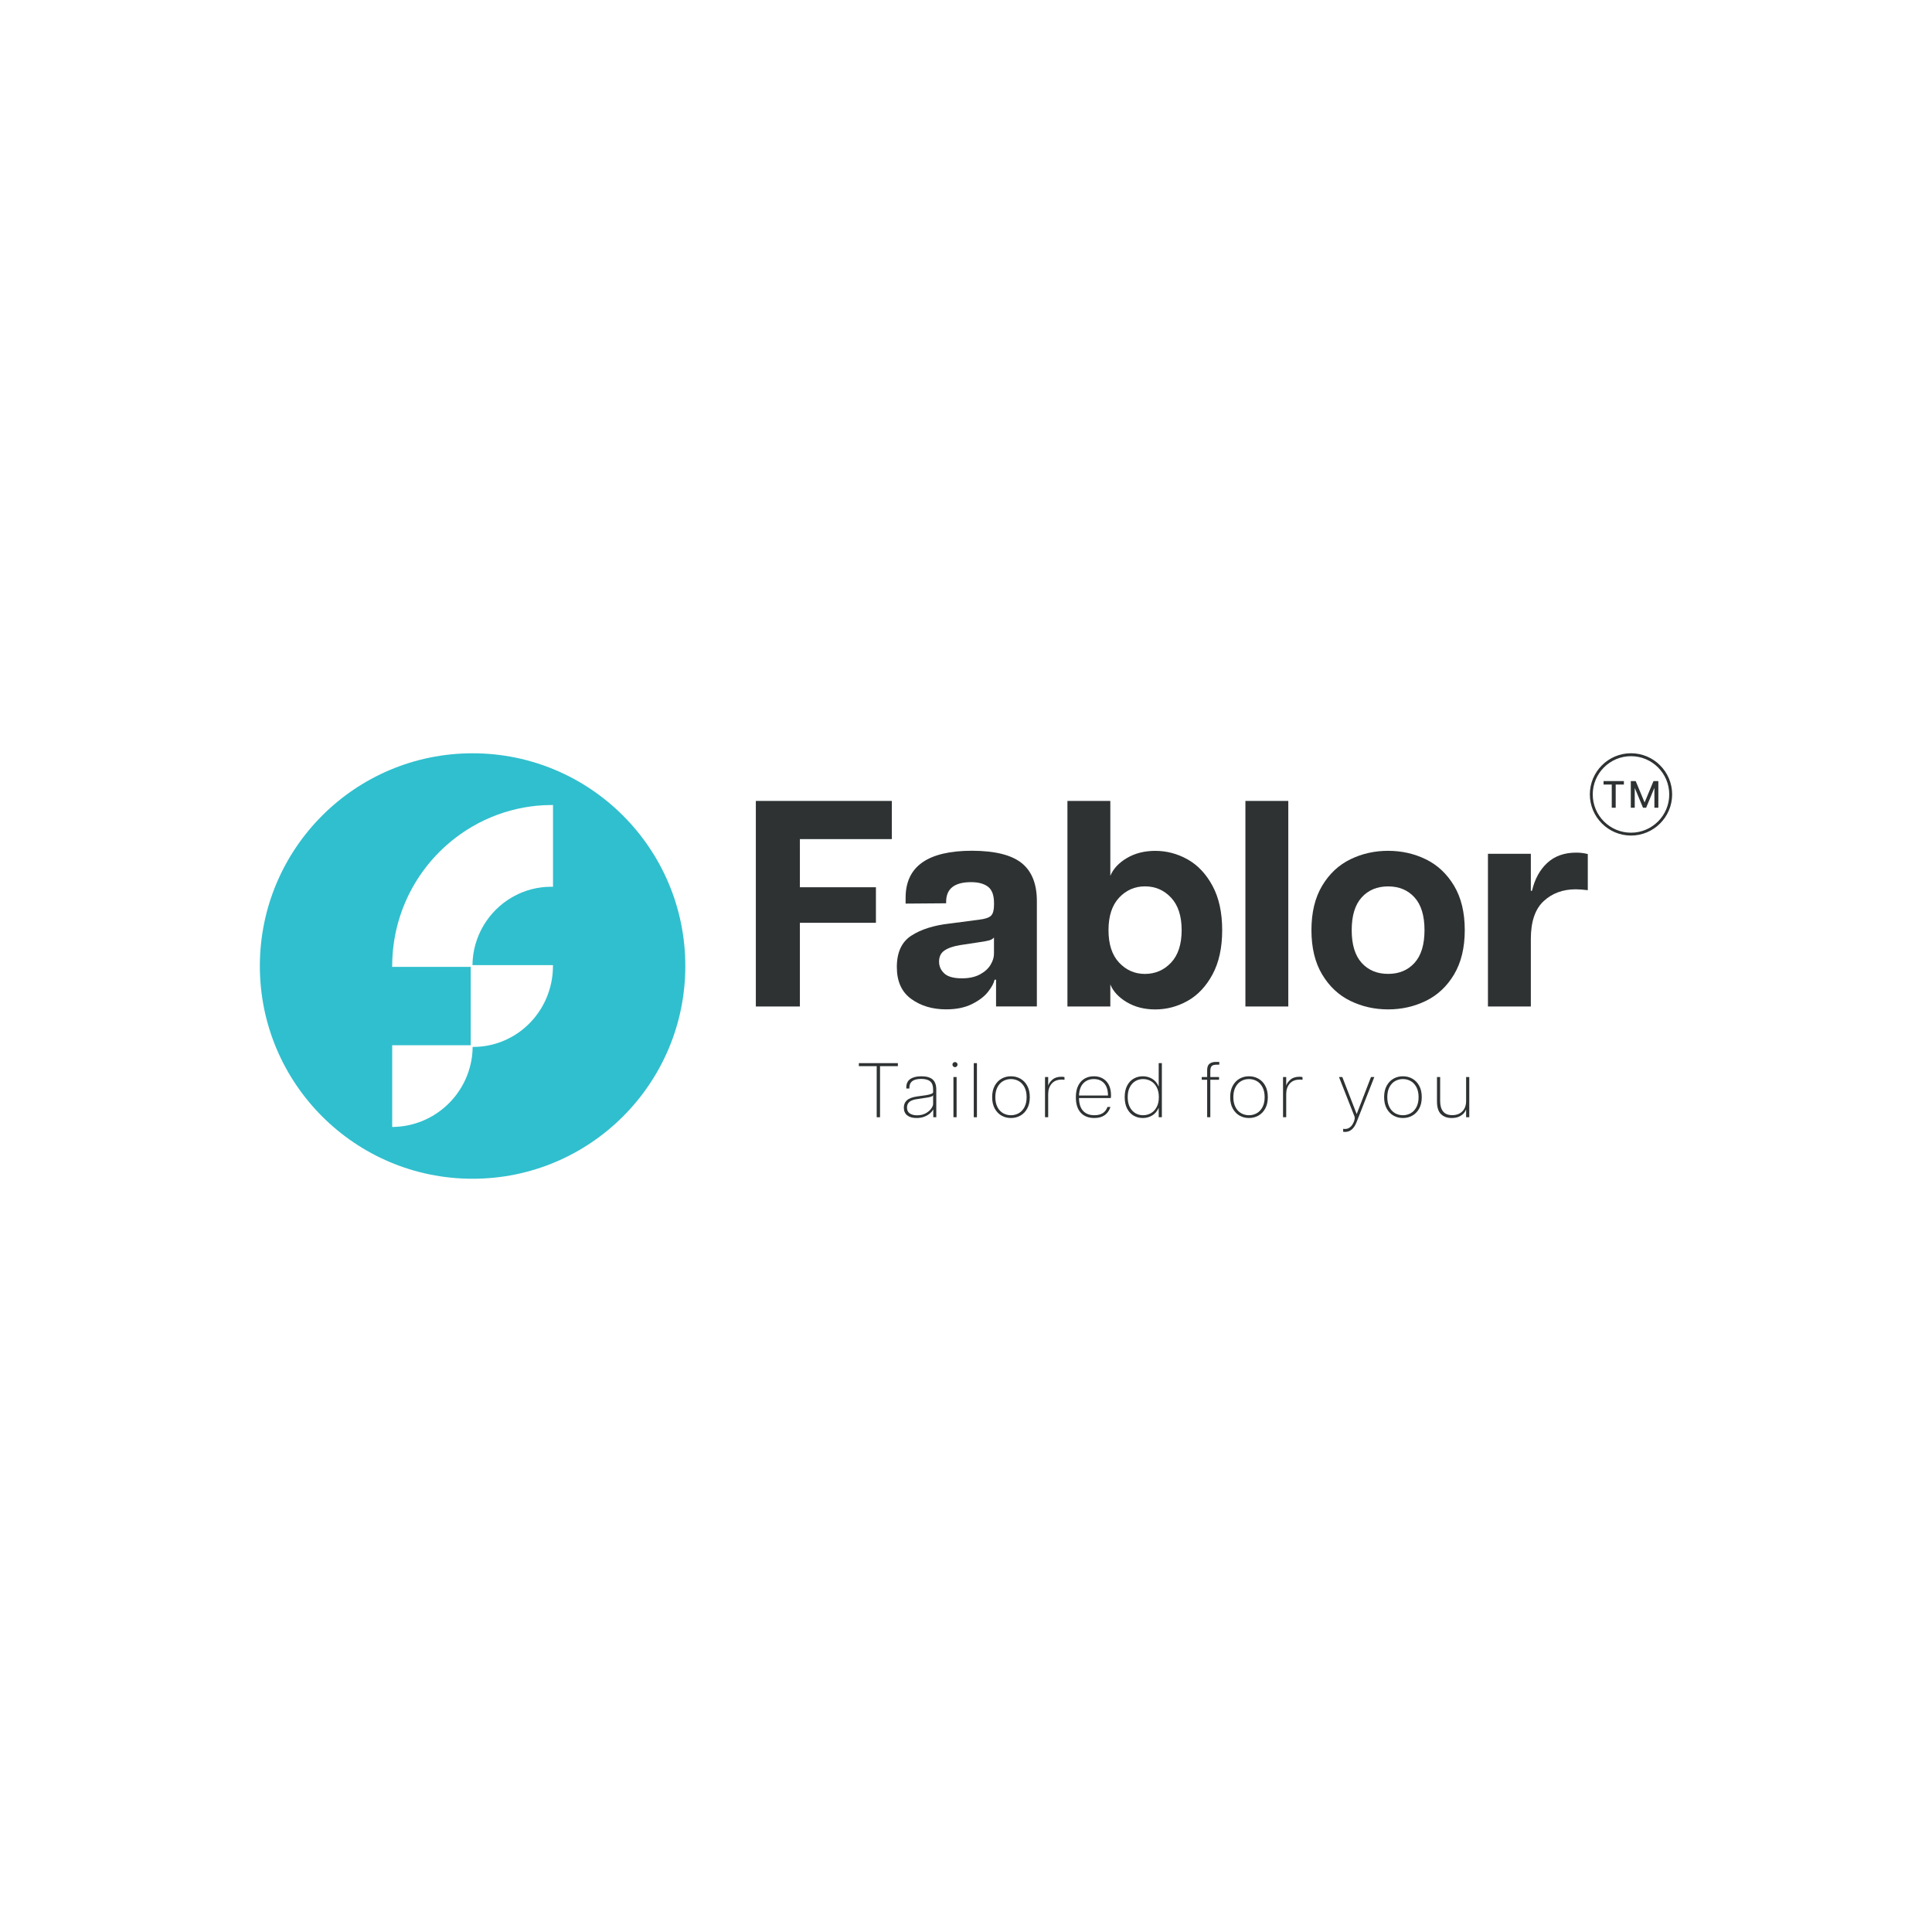
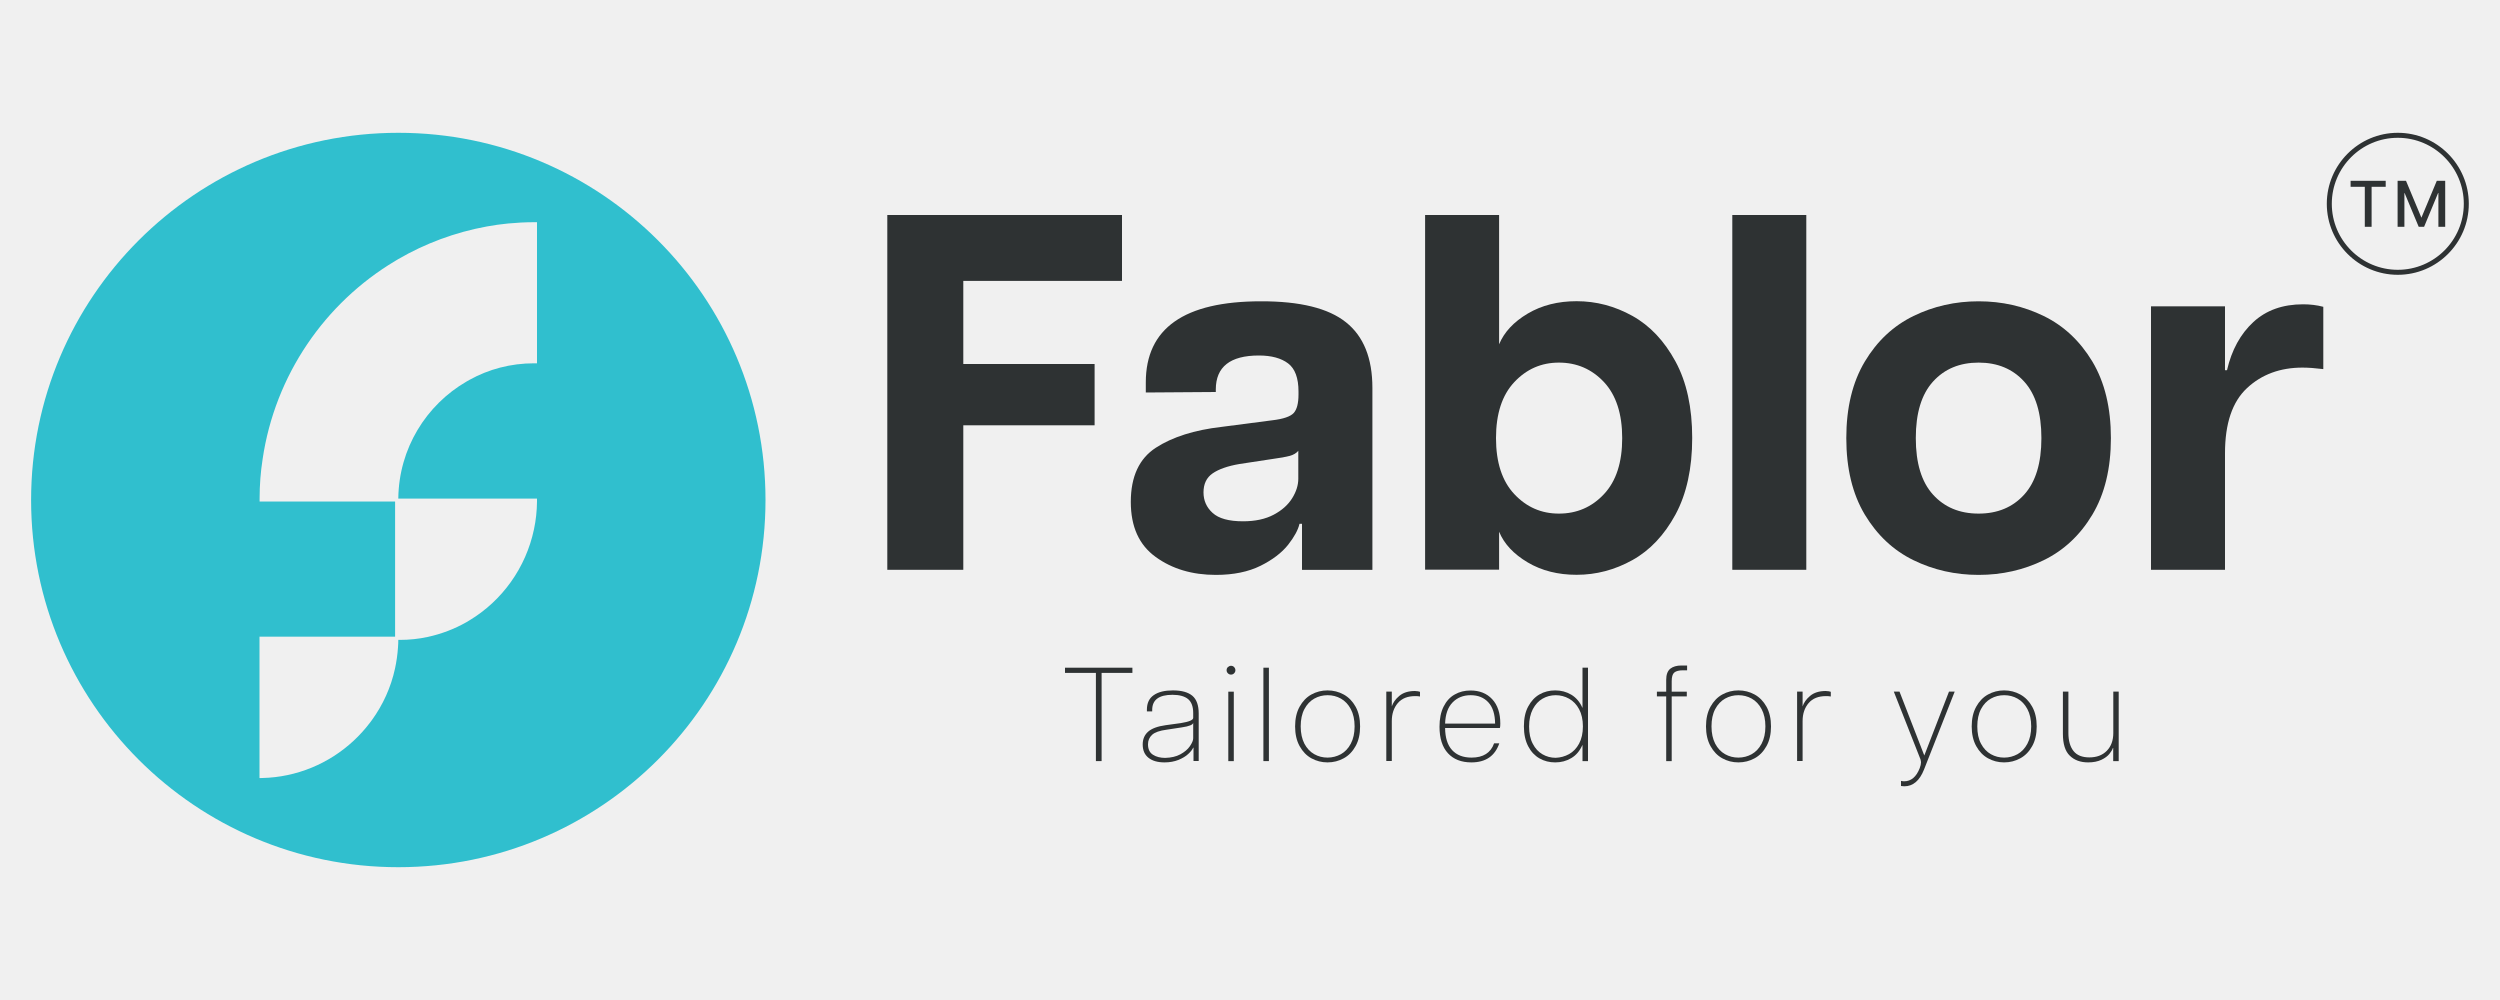
- <svg xmlns="http://www.w3.org/2000/svg" version="1.1" id="Layer_1" x="0px" y="0px" viewBox="0 0 500 500" style="enable-background:new 0 0 500 500;" xml:space="preserve">
+ <svg xmlns="http://www.w3.org/2000/svg" version="1.1" id="Layer_1" x="0px" y="0px" viewBox="0 0 250 100" style="enable-background:new 0 0 250 100;" xml:space="preserve">
  <style type="text/css">
	.st0{fill:#30BFCE;}
	.st1{fill:none;stroke:#FFFFFF;stroke-miterlimit:10;}
	.st2{fill:#FFFFFF;}
	.st3{fill:#2E3233;}
	.st4{fill:#50BCBD;}
	.st5{fill:#F08162;}
	.st6{opacity:0.1;}
	.st7{fill:#686868;}
</style>
  <g>
-     <rect class="st2" width="500" height="500" />
-   </g>
-   <g>
    <g>
-       <path class="st0" d="M122.31,194.95c-30.41,0-55.06,24.65-55.06,55.06c0,30.4,24.65,55.05,55.06,55.05    c30.4,0,55.05-24.65,55.05-55.05C177.36,219.6,152.71,194.95,122.31,194.95z M143.11,229.5c-0.15-0.01-0.3-0.01-0.45-0.01    c0,0,0,0-0.01,0c-3.5,0-6.8,0.89-9.68,2.47c-0.15,0.08-0.3,0.17-0.45,0.25c-6.05,3.5-10.16,10.05-10.25,17.56h20.83    c0.01,0.07,0.01,0.14,0.01,0.22c0,0.08,0,0.16-0.01,0.23c-0.01,1.42-0.16,2.8-0.45,4.14c-1.21,5.81-4.8,10.74-9.68,13.67    c-0.15,0.09-0.3,0.18-0.45,0.26c-1.77,1.01-3.72,1.76-5.77,2.2c-1.37,0.3-2.79,0.45-4.24,0.45h-0.19c0,0.38-0.01,0.75-0.04,1.12    c-0.07,1.08-0.22,2.15-0.45,3.18c-0.62,2.83-1.82,5.45-3.47,7.72c-0.09,0.13-0.18,0.24-0.26,0.36c-2.99,3.97-7.37,6.84-12.41,7.89    c-1.21,0.26-2.46,0.4-3.74,0.44c-0.15,0.01-0.29,0.01-0.45,0.01V270.5h20.32v-20.27h-20.32c-0.01-0.08-0.01-0.14-0.01-0.23    c0-0.08,0-0.14,0.01-0.22c0.01-2,0.16-3.97,0.45-5.9c1.85-12.64,9.37-23.45,19.87-29.72c0.15-0.09,0.3-0.18,0.45-0.27    c4.05-2.35,8.53-4.03,13.29-4.9c1.05-0.19,2.12-0.34,3.19-0.45c1.29-0.13,2.59-0.2,3.91-0.2c0.09-0.01,0.19-0.01,0.28-0.01h0.18    V229.5z" />
+       <path class="st0" d="M39.84,13.28C19.56,13.28,3.11,29.72,3.11,50c0,20.28,16.44,36.72,36.72,36.72    c20.28,0,36.72-16.44,36.72-36.72C76.55,29.72,60.11,13.28,39.84,13.28z M53.71,36.33c-0.1,0-0.2,0-0.3,0c0,0,0,0,0,0    c-2.34,0-4.54,0.59-6.45,1.65c-0.1,0.05-0.2,0.11-0.3,0.17c-4.04,2.34-6.78,6.7-6.83,11.71H53.7c0,0.05,0,0.1,0,0.15    c0,0.05,0,0.1,0,0.15c-0.01,0.95-0.11,1.87-0.3,2.76c-0.81,3.87-3.2,7.16-6.46,9.12c-0.1,0.06-0.2,0.12-0.3,0.18    c-1.18,0.67-2.48,1.17-3.85,1.47c-0.91,0.2-1.86,0.3-2.83,0.3h-0.13c0,0.25-0.01,0.5-0.03,0.75c-0.05,0.72-0.15,1.43-0.3,2.12    c-0.41,1.89-1.21,3.63-2.31,5.15c-0.06,0.08-0.12,0.16-0.18,0.24c-2,2.65-4.92,4.56-8.27,5.26c-0.8,0.17-1.64,0.27-2.49,0.29    c-0.1,0-0.2,0.01-0.3,0.01V63.67h13.56V50.15H25.96c0-0.05,0-0.1,0-0.15c0-0.05,0-0.1,0-0.15c0-1.34,0.1-2.65,0.3-3.93    c1.24-8.43,6.25-15.64,13.25-19.82c0.1-0.06,0.2-0.12,0.3-0.18c2.7-1.57,5.69-2.69,8.86-3.27c0.7-0.13,1.41-0.23,2.13-0.3    c0.86-0.08,1.73-0.13,2.6-0.13c0.06,0,0.13,0,0.18,0h0.12V36.33z" />
      <g>
        <g>
-           <path class="st3" d="M195.61,207.28h35.19v9.88h-23.79v12.46h19.68v9.2h-19.68v21.66h-11.4V207.28z" />
-           <path class="st3" d="M264.39,223.35c2.63,2.1,3.95,5.38,3.95,9.84v27.28h-10.56v-6.92h-0.38c-0.2,0.91-0.77,1.96-1.71,3.15      c-0.94,1.19-2.32,2.24-4.14,3.15s-4.05,1.37-6.69,1.37c-3.55,0-6.56-0.9-9.04-2.7c-2.48-1.8-3.72-4.55-3.72-8.25      c0-3.8,1.25-6.51,3.76-8.13c2.51-1.62,5.79-2.66,9.84-3.12l7.6-0.99c1.67-0.2,2.75-0.57,3.23-1.1c0.48-0.53,0.72-1.46,0.72-2.77      v-0.46c0-2.03-0.52-3.43-1.56-4.22c-1.04-0.79-2.5-1.18-4.37-1.18c-4.31,0-6.46,1.7-6.46,5.09v0.38l-10.49,0.08v-1.52      c0-8.11,5.75-12.16,17.25-12.16C257.5,220.2,261.76,221.25,264.39,223.35z M257.25,242.62c-0.3,0.35-0.73,0.61-1.29,0.76      c-0.56,0.15-1.39,0.3-2.51,0.46l-5.02,0.76c-1.78,0.3-3.12,0.77-4.03,1.41c-0.91,0.63-1.37,1.58-1.37,2.85      c0,1.22,0.46,2.24,1.37,3.08c0.91,0.84,2.43,1.25,4.56,1.25c1.82,0,3.36-0.33,4.6-0.99c1.24-0.66,2.17-1.48,2.77-2.47      c0.61-0.99,0.91-1.96,0.91-2.93V242.62z" />
-           <path class="st3" d="M307.33,222.4c2.63,1.47,4.79,3.75,6.46,6.84c1.67,3.09,2.51,6.92,2.51,11.48s-0.84,8.39-2.51,11.48      c-1.67,3.09-3.83,5.37-6.46,6.84c-2.63,1.47-5.42,2.2-8.36,2.2c-2.79,0-5.23-0.62-7.33-1.86c-2.1-1.24-3.53-2.77-4.29-4.6v5.7      h-11.1v-53.2h11.1v19.38c0.76-1.82,2.19-3.36,4.29-4.6c2.1-1.24,4.55-1.86,7.33-1.86C301.91,220.2,304.7,220.93,307.33,222.4z       M303.08,249.12c1.82-1.95,2.73-4.75,2.73-8.4s-0.91-6.45-2.73-8.4c-1.82-1.95-4.08-2.93-6.77-2.93c-2.63,0-4.86,0.98-6.69,2.93      c-1.82,1.95-2.74,4.75-2.74,8.4s0.91,6.45,2.74,8.4s4.05,2.93,6.69,2.93C299,252.04,301.25,251.07,303.08,249.12z" />
-           <path class="st3" d="M322.31,207.28h11.1v53.2h-11.1V207.28z" />
-           <path class="st3" d="M349.47,259.03c-3.02-1.47-5.45-3.75-7.3-6.84c-1.85-3.09-2.77-6.92-2.77-11.48s0.92-8.38,2.77-11.48      c1.85-3.09,4.28-5.37,7.3-6.84c3.01-1.47,6.27-2.2,9.77-2.2s6.75,0.73,9.77,2.2c3.01,1.47,5.45,3.75,7.3,6.84      c1.85,3.09,2.77,6.92,2.77,11.48s-0.93,8.39-2.77,11.48c-1.85,3.09-4.28,5.37-7.3,6.84c-3.02,1.47-6.27,2.2-9.77,2.2      S352.49,260.5,349.47,259.03z M366.08,249.19c1.72-1.9,2.58-4.72,2.58-8.47c0-3.75-0.86-6.57-2.58-8.47      c-1.72-1.9-4-2.85-6.84-2.85c-2.84,0-5.12,0.95-6.84,2.85c-1.72,1.9-2.58,4.72-2.58,8.47c0,3.75,0.86,6.57,2.58,8.47      c1.72,1.9,4,2.85,6.84,2.85C362.08,252.04,364.36,251.09,366.08,249.19z" />
-           <path class="st3" d="M410.92,221.03v9.35c-1.22-0.15-2.26-0.23-3.12-0.23c-3.34,0-6.12,1.03-8.32,3.08      c-2.2,2.05-3.3,5.31-3.3,9.77v17.48h-11.1v-39.52h11.1v9.58h0.3c0.71-3.04,2.03-5.45,3.95-7.22c1.92-1.77,4.41-2.66,7.45-2.66      C408.94,220.65,409.96,220.78,410.92,221.03z" />
+           <path class="st3" d="M88.73,21.5h23.47v6.59H96.33v8.31h13.13v6.13H96.33v14.45h-7.6V21.5z" />
+           <path class="st3" d="M134.6,32.23c1.76,1.4,2.64,3.59,2.64,6.56v18.2h-7.04v-4.61h-0.25c-0.14,0.61-0.52,1.31-1.14,2.1      c-0.63,0.79-1.55,1.5-2.76,2.1s-2.7,0.91-4.46,0.91c-2.37,0-4.38-0.6-6.03-1.8c-1.66-1.2-2.48-3.03-2.48-5.5      c0-2.53,0.84-4.34,2.51-5.42c1.67-1.08,3.86-1.77,6.56-2.08l5.07-0.66c1.12-0.13,1.83-0.38,2.15-0.73      c0.32-0.35,0.48-0.97,0.48-1.85v-0.3c0-1.35-0.35-2.29-1.04-2.81c-0.69-0.52-1.66-0.79-2.92-0.79c-2.87,0-4.31,1.13-4.31,3.4      v0.25l-7,0.05v-1.01c0-5.41,3.84-8.11,11.51-8.11C130,30.12,132.84,30.82,134.6,32.23z M129.83,45.08      c-0.2,0.24-0.49,0.41-0.86,0.51c-0.37,0.1-0.93,0.2-1.67,0.3l-3.35,0.51c-1.18,0.2-2.08,0.52-2.69,0.94      c-0.61,0.42-0.91,1.06-0.91,1.9c0,0.81,0.3,1.5,0.91,2.05c0.61,0.56,1.62,0.84,3.04,0.84c1.22,0,2.24-0.22,3.07-0.66      c0.83-0.44,1.44-0.99,1.85-1.65c0.41-0.66,0.61-1.31,0.61-1.95V45.08z" />
+           <path class="st3" d="M163.24,31.59c1.76,0.98,3.19,2.5,4.31,4.56c1.12,2.06,1.67,4.61,1.67,7.65c0,3.04-0.56,5.59-1.67,7.65      c-1.12,2.06-2.55,3.58-4.31,4.56c-1.76,0.98-3.62,1.47-5.58,1.47c-1.86,0-3.49-0.41-4.89-1.24c-1.4-0.83-2.36-1.85-2.86-3.07      v3.8h-7.4V21.5h7.4v12.93c0.51-1.22,1.46-2.24,2.86-3.07c1.4-0.83,3.03-1.24,4.89-1.24C159.62,30.12,161.48,30.61,163.24,31.59z       M160.4,49.41c1.22-1.3,1.82-3.17,1.82-5.6c0-2.43-0.61-4.3-1.82-5.6c-1.22-1.3-2.72-1.95-4.51-1.95      c-1.76,0-3.24,0.65-4.46,1.95c-1.22,1.3-1.83,3.17-1.83,5.6c0,2.43,0.61,4.3,1.83,5.6s2.7,1.95,4.46,1.95      C157.68,51.36,159.19,50.71,160.4,49.41z" />
+           <path class="st3" d="M173.23,21.5h7.4v35.48h-7.4V21.5z" />
+           <path class="st3" d="M191.35,56.02c-2.01-0.98-3.63-2.5-4.87-4.56c-1.23-2.06-1.85-4.61-1.85-7.65c0-3.04,0.62-5.59,1.85-7.65      c1.23-2.06,2.86-3.58,4.87-4.56c2.01-0.98,4.18-1.47,6.51-1.47s4.5,0.49,6.51,1.47c2.01,0.98,3.63,2.5,4.87,4.56      c1.23,2.06,1.85,4.61,1.85,7.65c0,3.04-0.62,5.59-1.85,7.65c-1.23,2.06-2.86,3.58-4.87,4.56c-2.01,0.98-4.18,1.47-6.51,1.47      S193.36,57,191.35,56.02z M202.42,49.46c1.15-1.27,1.72-3.15,1.72-5.65c0-2.5-0.57-4.38-1.72-5.65c-1.15-1.27-2.67-1.9-4.56-1.9      c-1.89,0-3.41,0.63-4.56,1.9c-1.15,1.27-1.72,3.15-1.72,5.65c0,2.5,0.57,4.38,1.72,5.65c1.15,1.27,2.67,1.9,4.56,1.9      C199.75,51.36,201.27,50.73,202.42,49.46z" />
+           <path class="st3" d="M232.33,30.68v6.23c-0.81-0.1-1.5-0.15-2.08-0.15c-2.23,0-4.08,0.68-5.55,2.05      c-1.47,1.37-2.2,3.54-2.2,6.51v11.66h-7.4V30.63h7.4v6.39h0.2c0.47-2.03,1.35-3.63,2.64-4.82c1.28-1.18,2.94-1.77,4.97-1.77      C231.01,30.43,231.69,30.51,232.33,30.68z" />
        </g>
        <g>
-           <path class="st3" d="M226.89,275.92h-4.62v-0.78h10.1v0.78h-4.62v13.22h-0.86V275.92z" />
-           <path class="st3" d="M241.36,279.36c0.63,0.55,0.95,1.43,0.95,2.64v7.14h-0.78v-2h-0.04c-0.13,0.29-0.38,0.61-0.75,0.95      c-0.37,0.34-0.85,0.63-1.46,0.88c-0.61,0.25-1.3,0.37-2.09,0.37c-1.03,0-1.83-0.23-2.41-0.69s-0.87-1.13-0.87-2.01      c0-0.79,0.27-1.42,0.81-1.9c0.54-0.48,1.42-0.81,2.63-0.98l2.28-0.32c1.24-0.2,1.86-0.46,1.86-0.78v-0.72      c0-0.96-0.25-1.65-0.76-2.08c-0.51-0.43-1.29-0.64-2.34-0.64c-2.03,0-3.04,0.75-3.04,2.26v0.22h-0.8v-0.26      c0-0.99,0.34-1.72,1.03-2.19c0.69-0.47,1.64-0.71,2.87-0.71C239.75,278.54,240.72,278.81,241.36,279.36z M239.57,288.12      c0.63-0.35,1.1-0.75,1.43-1.22s0.49-0.86,0.49-1.18v-2.34c-0.01,0.31-0.59,0.54-1.72,0.7l-2.26,0.34      c-1.04,0.13-1.76,0.39-2.17,0.76s-0.61,0.85-0.61,1.42c0,0.72,0.24,1.24,0.73,1.56c0.49,0.32,1.1,0.48,1.85,0.48      C238.19,288.64,238.94,288.47,239.57,288.12z" />
-           <path class="st3" d="M246.69,275.98c-0.13-0.13-0.2-0.29-0.2-0.46c0-0.19,0.07-0.34,0.2-0.47c0.13-0.13,0.29-0.19,0.46-0.19      c0.19,0,0.34,0.06,0.47,0.19s0.19,0.28,0.19,0.47c0,0.17-0.06,0.33-0.19,0.46c-0.13,0.13-0.28,0.2-0.47,0.2      C246.97,276.18,246.82,276.11,246.69,275.98z M246.75,278.74h0.82v10.4h-0.82V278.74z" />
-           <path class="st3" d="M252.01,275.14h0.82v14h-0.82V275.14z" />
-           <path class="st3" d="M259.21,288.73c-0.73-0.41-1.32-1.02-1.77-1.83c-0.45-0.81-0.67-1.8-0.67-2.96s0.22-2.15,0.67-2.96      c0.45-0.81,1.04-1.42,1.77-1.83c0.73-0.41,1.54-0.61,2.42-0.61c0.88,0,1.69,0.2,2.43,0.61c0.74,0.41,1.33,1.02,1.78,1.83      c0.45,0.81,0.67,1.8,0.67,2.96s-0.22,2.15-0.67,2.96c-0.45,0.81-1.04,1.42-1.78,1.83c-0.74,0.41-1.55,0.61-2.43,0.61      C260.75,289.34,259.94,289.14,259.21,288.73z M263.63,288.11c0.61-0.34,1.11-0.86,1.49-1.57c0.38-0.71,0.57-1.57,0.57-2.6      c0-1.03-0.19-1.89-0.57-2.6s-0.88-1.23-1.49-1.57s-1.28-0.51-2-0.51c-0.72,0-1.39,0.17-2,0.51s-1.11,0.86-1.48,1.57      s-0.56,1.57-0.56,2.6c0,1.03,0.19,1.89,0.56,2.6c0.37,0.71,0.87,1.23,1.48,1.57s1.28,0.51,2,0.51      C262.35,288.62,263.01,288.45,263.63,288.11z" />
-           <path class="st3" d="M275.49,278.76v0.7c-0.2-0.04-0.43-0.06-0.7-0.06c-1.15,0-2.02,0.35-2.62,1.05c-0.6,0.7-0.9,1.6-0.9,2.69v6      h-0.82v-10.4h0.82v2.22c0.17-0.56,0.55-1.08,1.12-1.57c0.57-0.49,1.35-0.73,2.34-0.73      C275.09,278.66,275.34,278.69,275.49,278.76z" />
-           <path class="st3" d="M287.47,284.18h-8.22c0.01,1.45,0.36,2.56,1.05,3.31c0.69,0.75,1.66,1.13,2.93,1.13      c1.75,0,2.87-0.71,3.38-2.14h0.78c-0.64,1.91-2.03,2.86-4.18,2.86c-1.51,0-2.68-0.46-3.52-1.38s-1.26-2.25-1.26-3.98      c0-1.2,0.2-2.21,0.61-3.02c0.41-0.81,0.96-1.42,1.66-1.82s1.49-0.6,2.37-0.6c1.36,0,2.44,0.44,3.25,1.31s1.21,2.09,1.21,3.65      C287.53,283.81,287.51,284.03,287.47,284.18z M286.75,283.52c-0.01-1.4-0.35-2.46-1.01-3.18s-1.54-1.08-2.65-1.08      c-1.11,0-2.01,0.36-2.71,1.08s-1.08,1.78-1.13,3.18H286.75z" />
-           <path class="st3" d="M293.41,288.74c-0.71-0.4-1.27-1.01-1.7-1.82c-0.43-0.81-0.64-1.81-0.64-2.98c0-1.19,0.21-2.18,0.64-2.99      c0.43-0.81,0.99-1.41,1.7-1.81c0.71-0.4,1.49-0.6,2.36-0.6c0.88,0,1.68,0.22,2.41,0.65c0.73,0.43,1.28,1.09,1.67,1.97h0.02      v-6.02h0.82v14h-0.82v-2.42h-0.02c-0.39,0.88-0.94,1.54-1.67,1.97c-0.73,0.43-1.53,0.65-2.41,0.65      C294.9,289.34,294.11,289.14,293.41,288.74z M297.84,288.1c0.62-0.35,1.12-0.87,1.5-1.58c0.38-0.71,0.57-1.57,0.57-2.58      c0-1.01-0.19-1.87-0.57-2.58c-0.38-0.71-0.88-1.23-1.5-1.58c-0.62-0.35-1.29-0.52-2.01-0.52c-0.72,0-1.38,0.17-1.98,0.52      c-0.6,0.35-1.08,0.87-1.45,1.57s-0.55,1.56-0.55,2.59c0,1.03,0.18,1.89,0.55,2.59c0.37,0.7,0.85,1.22,1.45,1.57      s1.26,0.52,1.98,0.52C296.55,288.62,297.22,288.45,297.84,288.1z" />
-           <path class="st3" d="M313.61,275.88c-0.25,0.23-0.38,0.66-0.38,1.3v1.56h2.26v0.7h-2.26v9.7h-0.82v-9.7h-1.4v-0.7h1.4v-1.78      c0-0.79,0.2-1.34,0.61-1.66s0.96-0.48,1.67-0.48h0.86v0.72h-0.62C314.3,275.54,313.86,275.65,313.61,275.88z" />
-           <path class="st3" d="M320.81,288.73c-0.73-0.41-1.32-1.02-1.77-1.83c-0.45-0.81-0.67-1.8-0.67-2.96s0.22-2.15,0.67-2.96      c0.45-0.81,1.04-1.42,1.77-1.83c0.73-0.41,1.54-0.61,2.42-0.61c0.88,0,1.69,0.2,2.43,0.61c0.74,0.41,1.33,1.02,1.78,1.83      c0.45,0.81,0.67,1.8,0.67,2.96s-0.22,2.15-0.67,2.96c-0.45,0.81-1.04,1.42-1.78,1.83c-0.74,0.41-1.55,0.61-2.43,0.61      C322.35,289.34,321.54,289.14,320.81,288.73z M325.23,288.11c0.61-0.34,1.11-0.86,1.49-1.57c0.38-0.71,0.57-1.57,0.57-2.6      c0-1.03-0.19-1.89-0.57-2.6s-0.88-1.23-1.49-1.57s-1.28-0.51-2-0.51c-0.72,0-1.39,0.17-2,0.51s-1.11,0.86-1.48,1.57      s-0.56,1.57-0.56,2.6c0,1.03,0.19,1.89,0.56,2.6c0.37,0.71,0.87,1.23,1.48,1.57s1.28,0.51,2,0.51      C323.95,288.62,324.61,288.45,325.23,288.11z" />
-           <path class="st3" d="M337.09,278.76v0.7c-0.2-0.04-0.43-0.06-0.7-0.06c-1.15,0-2.02,0.35-2.62,1.05c-0.6,0.7-0.9,1.6-0.9,2.69v6      h-0.82v-10.4h0.82v2.22c0.17-0.56,0.55-1.08,1.12-1.57c0.57-0.49,1.35-0.73,2.34-0.73      C336.69,278.66,336.94,278.69,337.09,278.76z" />
-           <path class="st3" d="M348.07,292.18c1.05,0,1.83-0.65,2.34-1.96c0.13-0.35,0.2-0.64,0.2-0.88c0-0.11-0.03-0.25-0.08-0.44      l-4-10.16h0.86l3.72,9.58l3.7-9.58h0.86l-4.6,11.7c-0.67,1.67-1.65,2.5-2.96,2.5c-0.12,0-0.29-0.01-0.5-0.04v-0.76      C347.82,292.17,347.97,292.18,348.07,292.18z" />
-           <path class="st3" d="M360.65,288.73c-0.73-0.41-1.32-1.02-1.77-1.83c-0.45-0.81-0.67-1.8-0.67-2.96s0.22-2.15,0.67-2.96      c0.45-0.81,1.04-1.42,1.77-1.83c0.73-0.41,1.54-0.61,2.42-0.61s1.69,0.2,2.43,0.61c0.74,0.41,1.33,1.02,1.78,1.83      c0.45,0.81,0.67,1.8,0.67,2.96s-0.22,2.15-0.67,2.96c-0.45,0.81-1.04,1.42-1.78,1.83c-0.74,0.41-1.55,0.61-2.43,0.61      S361.38,289.14,360.65,288.73z M365.07,288.11c0.61-0.34,1.11-0.86,1.49-1.57c0.38-0.71,0.57-1.57,0.57-2.6      c0-1.03-0.19-1.89-0.57-2.6c-0.38-0.71-0.88-1.23-1.49-1.57s-1.28-0.51-2-0.51s-1.39,0.17-2,0.51s-1.11,0.86-1.48,1.57      c-0.37,0.71-0.56,1.57-0.56,2.6c0,1.03,0.19,1.89,0.56,2.6c0.37,0.71,0.87,1.23,1.48,1.57s1.28,0.51,2,0.51      S364.45,288.45,365.07,288.11z" />
-           <path class="st3" d="M380.25,278.74v10.4h-0.82v-1.96h-0.04c-0.08,0.25-0.25,0.55-0.52,0.88c-0.27,0.33-0.67,0.63-1.2,0.89      c-0.53,0.26-1.19,0.39-1.98,0.39c-1.15,0-2.07-0.33-2.76-1s-1.04-1.76-1.04-3.28v-6.32h0.82v6.2c0,1.16,0.25,2.06,0.76,2.7      s1.3,0.96,2.38,0.96c1.09,0,1.96-0.33,2.61-0.99s0.97-1.55,0.97-2.67v-6.2H380.25z" />
+           <path class="st3" d="M109.58,67.29h-3.08v-0.52h6.74v0.52h-3.08v8.82h-0.57V67.29z" />
+           <path class="st3" d="M119.24,69.58c0.42,0.36,0.63,0.95,0.63,1.76v4.76h-0.52v-1.33h-0.03c-0.09,0.2-0.26,0.41-0.5,0.63      c-0.24,0.23-0.57,0.42-0.97,0.59c-0.41,0.16-0.87,0.25-1.39,0.25c-0.69,0-1.22-0.15-1.61-0.46c-0.39-0.31-0.58-0.75-0.58-1.34      c0-0.52,0.18-0.95,0.54-1.27c0.36-0.32,0.95-0.54,1.75-0.65l1.52-0.21c0.83-0.13,1.24-0.31,1.24-0.52V71.3      c0-0.64-0.17-1.1-0.51-1.39c-0.34-0.28-0.86-0.43-1.56-0.43c-1.35,0-2.03,0.5-2.03,1.51v0.15h-0.53v-0.17      c0-0.66,0.23-1.15,0.69-1.46c0.46-0.32,1.1-0.47,1.91-0.47C118.17,69.04,118.81,69.22,119.24,69.58z M118.04,75.43      c0.42-0.23,0.74-0.5,0.95-0.81s0.33-0.57,0.33-0.79v-1.56c-0.01,0.2-0.39,0.36-1.15,0.47l-1.51,0.23      c-0.69,0.09-1.18,0.26-1.45,0.51c-0.27,0.25-0.41,0.56-0.41,0.95c0,0.48,0.16,0.83,0.49,1.04c0.32,0.21,0.74,0.32,1.23,0.32      C117.12,75.77,117.62,75.66,118.04,75.43z" />
+           <path class="st3" d="M122.79,67.33c-0.09-0.09-0.13-0.19-0.13-0.31c0-0.12,0.04-0.23,0.13-0.31c0.09-0.08,0.19-0.13,0.31-0.13      c0.13,0,0.23,0.04,0.31,0.13c0.08,0.08,0.13,0.19,0.13,0.31c0,0.12-0.04,0.22-0.13,0.31c-0.08,0.09-0.19,0.13-0.31,0.13      C122.98,67.46,122.88,67.42,122.79,67.33z M122.83,69.17h0.55v6.94h-0.55V69.17z" />
+           <path class="st3" d="M126.34,66.77h0.55v9.34h-0.55V66.77z" />
+           <path class="st3" d="M131.14,75.83c-0.49-0.27-0.88-0.68-1.18-1.22c-0.3-0.54-0.45-1.2-0.45-1.97c0-0.77,0.15-1.43,0.45-1.97      c0.3-0.54,0.69-0.95,1.18-1.22c0.49-0.27,1.03-0.41,1.61-0.41c0.59,0,1.13,0.14,1.62,0.41c0.49,0.27,0.89,0.68,1.19,1.22      c0.3,0.54,0.45,1.2,0.45,1.97c0,0.77-0.15,1.43-0.45,1.97c-0.3,0.54-0.69,0.95-1.19,1.22c-0.49,0.27-1.03,0.41-1.62,0.41      C132.17,76.24,131.63,76.1,131.14,75.83z M134.09,75.42c0.41-0.23,0.74-0.58,0.99-1.05c0.25-0.47,0.38-1.05,0.38-1.73      c0-0.68-0.13-1.26-0.38-1.73c-0.25-0.47-0.58-0.82-0.99-1.05c-0.41-0.23-0.85-0.34-1.33-0.34c-0.48,0-0.92,0.11-1.33,0.34      c-0.41,0.23-0.74,0.58-0.99,1.05c-0.25,0.47-0.37,1.05-0.37,1.73c0,0.69,0.13,1.26,0.37,1.73c0.25,0.47,0.58,0.82,0.99,1.05      c0.41,0.23,0.85,0.34,1.33,0.34C133.23,75.76,133.68,75.64,134.09,75.42z" />
+           <path class="st3" d="M142,69.18v0.47c-0.13-0.03-0.29-0.04-0.47-0.04c-0.77,0-1.35,0.23-1.75,0.7c-0.4,0.47-0.6,1.07-0.6,1.79v4      h-0.55v-6.94h0.55v1.48c0.12-0.37,0.36-0.72,0.75-1.05c0.38-0.32,0.9-0.49,1.56-0.49C141.73,69.11,141.9,69.14,142,69.18z" />
+           <path class="st3" d="M149.99,72.8h-5.48c0.01,0.97,0.24,1.71,0.7,2.21c0.46,0.5,1.11,0.75,1.95,0.75c1.16,0,1.92-0.48,2.25-1.43      h0.52c-0.43,1.27-1.36,1.91-2.79,1.91c-1.01,0-1.79-0.31-2.35-0.92c-0.56-0.61-0.84-1.5-0.84-2.65c0-0.8,0.14-1.47,0.41-2.01      c0.27-0.54,0.64-0.95,1.11-1.21c0.47-0.27,0.99-0.4,1.58-0.4c0.91,0,1.63,0.29,2.17,0.87c0.54,0.58,0.81,1.39,0.81,2.43      C150.03,72.55,150.02,72.7,149.99,72.8z M149.51,72.36c-0.01-0.93-0.23-1.64-0.67-2.12c-0.44-0.48-1.03-0.72-1.77-0.72      c-0.74,0-1.34,0.24-1.81,0.72c-0.47,0.48-0.72,1.19-0.75,2.12H149.51z" />
+           <path class="st3" d="M153.95,75.84c-0.47-0.27-0.85-0.67-1.13-1.21c-0.28-0.54-0.43-1.2-0.43-1.99c0-0.79,0.14-1.46,0.43-1.99      c0.29-0.54,0.66-0.94,1.13-1.21c0.47-0.27,1-0.4,1.57-0.4c0.59,0,1.12,0.14,1.61,0.43c0.48,0.29,0.86,0.73,1.11,1.31h0.01v-4.01      h0.55v9.34h-0.55v-1.61h-0.01c-0.26,0.59-0.63,1.03-1.11,1.31c-0.48,0.29-1.02,0.43-1.61,0.43      C154.95,76.24,154.42,76.11,153.95,75.84z M156.91,75.41c0.41-0.23,0.75-0.58,1-1.05c0.25-0.47,0.38-1.04,0.38-1.72      c0-0.68-0.13-1.25-0.38-1.72c-0.25-0.47-0.59-0.82-1-1.05c-0.41-0.23-0.86-0.35-1.34-0.35c-0.48,0-0.92,0.12-1.32,0.35      c-0.4,0.23-0.72,0.58-0.97,1.05c-0.24,0.47-0.37,1.04-0.37,1.73c0,0.69,0.12,1.26,0.37,1.73c0.24,0.47,0.57,0.82,0.97,1.05      c0.4,0.23,0.84,0.35,1.32,0.35C156.05,75.76,156.49,75.64,156.91,75.41z" />
+           <path class="st3" d="M167.42,67.26c-0.17,0.15-0.25,0.44-0.25,0.87v1.04h1.51v0.47h-1.51v6.47h-0.55v-6.47h-0.93v-0.47h0.93      v-1.19c0-0.52,0.14-0.89,0.41-1.11c0.27-0.21,0.64-0.32,1.11-0.32h0.57v0.48h-0.41C167.89,67.03,167.59,67.11,167.42,67.26z" />
+           <path class="st3" d="M172.23,75.83c-0.49-0.27-0.88-0.68-1.18-1.22c-0.3-0.54-0.45-1.2-0.45-1.97c0-0.77,0.15-1.43,0.45-1.97      c0.3-0.54,0.69-0.95,1.18-1.22c0.49-0.27,1.03-0.41,1.61-0.41c0.59,0,1.13,0.14,1.62,0.41c0.49,0.27,0.89,0.68,1.19,1.22      c0.3,0.54,0.45,1.2,0.45,1.97c0,0.77-0.15,1.43-0.45,1.97c-0.3,0.54-0.69,0.95-1.19,1.22c-0.49,0.27-1.03,0.41-1.62,0.41      C173.25,76.24,172.71,76.1,172.23,75.83z M175.17,75.42c0.41-0.23,0.74-0.58,0.99-1.05c0.25-0.47,0.38-1.05,0.38-1.73      c0-0.68-0.13-1.26-0.38-1.73c-0.25-0.47-0.58-0.82-0.99-1.05c-0.41-0.23-0.85-0.34-1.33-0.34c-0.48,0-0.92,0.11-1.33,0.34      c-0.41,0.23-0.74,0.58-0.99,1.05c-0.25,0.47-0.37,1.05-0.37,1.73c0,0.69,0.13,1.26,0.37,1.73c0.25,0.47,0.58,0.82,0.99,1.05      c0.41,0.23,0.85,0.34,1.33,0.34C174.32,75.76,174.77,75.64,175.17,75.42z" />
+           <path class="st3" d="M183.08,69.18v0.47c-0.13-0.03-0.29-0.04-0.47-0.04c-0.77,0-1.35,0.23-1.75,0.7      c-0.4,0.47-0.6,1.07-0.6,1.79v4h-0.55v-6.94h0.55v1.48c0.12-0.37,0.36-0.72,0.75-1.05c0.38-0.32,0.9-0.49,1.56-0.49      C182.82,69.11,182.99,69.14,183.08,69.18z" />
+           <path class="st3" d="M190.41,78.13c0.7,0,1.22-0.44,1.56-1.31c0.09-0.23,0.13-0.43,0.13-0.59c0-0.07-0.02-0.17-0.05-0.29      l-2.67-6.78h0.57l2.48,6.39l2.47-6.39h0.57l-3.07,7.8c-0.44,1.11-1.1,1.67-1.97,1.67c-0.08,0-0.19-0.01-0.33-0.03v-0.51      C190.24,78.12,190.35,78.13,190.41,78.13z" />
+           <path class="st3" d="M198.8,75.83c-0.49-0.27-0.88-0.68-1.18-1.22c-0.3-0.54-0.45-1.2-0.45-1.97c0-0.77,0.15-1.43,0.45-1.97      c0.3-0.54,0.69-0.95,1.18-1.22c0.49-0.27,1.03-0.41,1.61-0.41c0.59,0,1.13,0.14,1.62,0.41c0.49,0.27,0.89,0.68,1.19,1.22      c0.3,0.54,0.45,1.2,0.45,1.97c0,0.77-0.15,1.43-0.45,1.97c-0.3,0.54-0.69,0.95-1.19,1.22c-0.49,0.27-1.03,0.41-1.62,0.41      C199.82,76.24,199.29,76.1,198.8,75.83z M201.75,75.42c0.41-0.23,0.74-0.58,0.99-1.05c0.25-0.47,0.38-1.05,0.38-1.73      c0-0.68-0.13-1.26-0.38-1.73c-0.25-0.47-0.58-0.82-0.99-1.05c-0.41-0.23-0.85-0.34-1.33-0.34s-0.92,0.11-1.33,0.34      c-0.41,0.23-0.74,0.58-0.99,1.05c-0.25,0.47-0.37,1.05-0.37,1.73c0,0.69,0.12,1.26,0.37,1.73c0.25,0.47,0.58,0.82,0.99,1.05      c0.41,0.23,0.85,0.34,1.33,0.34S201.34,75.64,201.75,75.42z" />
+           <path class="st3" d="M211.87,69.17v6.94h-0.55V74.8h-0.03c-0.05,0.17-0.17,0.36-0.35,0.59c-0.18,0.22-0.44,0.42-0.8,0.59      c-0.36,0.17-0.8,0.26-1.32,0.26c-0.77,0-1.38-0.22-1.84-0.67c-0.46-0.44-0.69-1.17-0.69-2.19v-4.22h0.55v4.14      c0,0.77,0.17,1.37,0.51,1.8s0.87,0.64,1.59,0.64c0.73,0,1.31-0.22,1.74-0.66c0.43-0.44,0.65-1.03,0.65-1.78v-4.14H211.87z" />
        </g>
      </g>
    </g>
    <g>
      <g>
        <g>
-           <path class="st3" d="M417.12,203.04h-2.12v-0.9h5.26v0.9h-2.12v6h-1.02V203.04z" />
-           <path class="st3" d="M422.06,202.15h1.26l2.3,5.53l2.3-5.53h1.26v6.89h-1.02v-5.06h-0.04l-2.1,5.06h-0.81l-2.11-5.06h-0.03v5.06      h-1.02V202.15z" />
+           <path class="st3" d="M236.47,18.68h-1.41v-0.6h3.51v0.6h-1.41v4h-0.68V18.68z" />
+           <path class="st3" d="M239.76,18.08h0.84l1.54,3.69l1.54-3.69h0.84v4.6h-0.68V19.3h-0.03l-1.4,3.38h-0.54l-1.41-3.38h-0.02v3.38      h-0.68V18.08z" />
        </g>
      </g>
      <g>
-         <path class="st3" d="M422.1,216.24c-5.87,0-10.65-4.78-10.65-10.65s4.78-10.65,10.65-10.65s10.65,4.78,10.65,10.65     S427.97,216.24,422.1,216.24z M422.1,195.7c-5.46,0-9.9,4.44-9.9,9.9s4.44,9.9,9.9,9.9c5.46,0,9.9-4.44,9.9-9.9     S427.55,195.7,422.1,195.7z" />
+         <path class="st3" d="M239.78,27.48c-3.92,0-7.1-3.19-7.1-7.1s3.19-7.1,7.1-7.1s7.1,3.19,7.1,7.1S243.7,27.48,239.78,27.48z      M239.78,13.78c-3.64,0-6.6,2.96-6.6,6.6s2.96,6.6,6.6,6.6c3.64,0,6.6-2.96,6.6-6.6S243.42,13.78,239.78,13.78z" />
      </g>
    </g>
  </g>
</svg>
